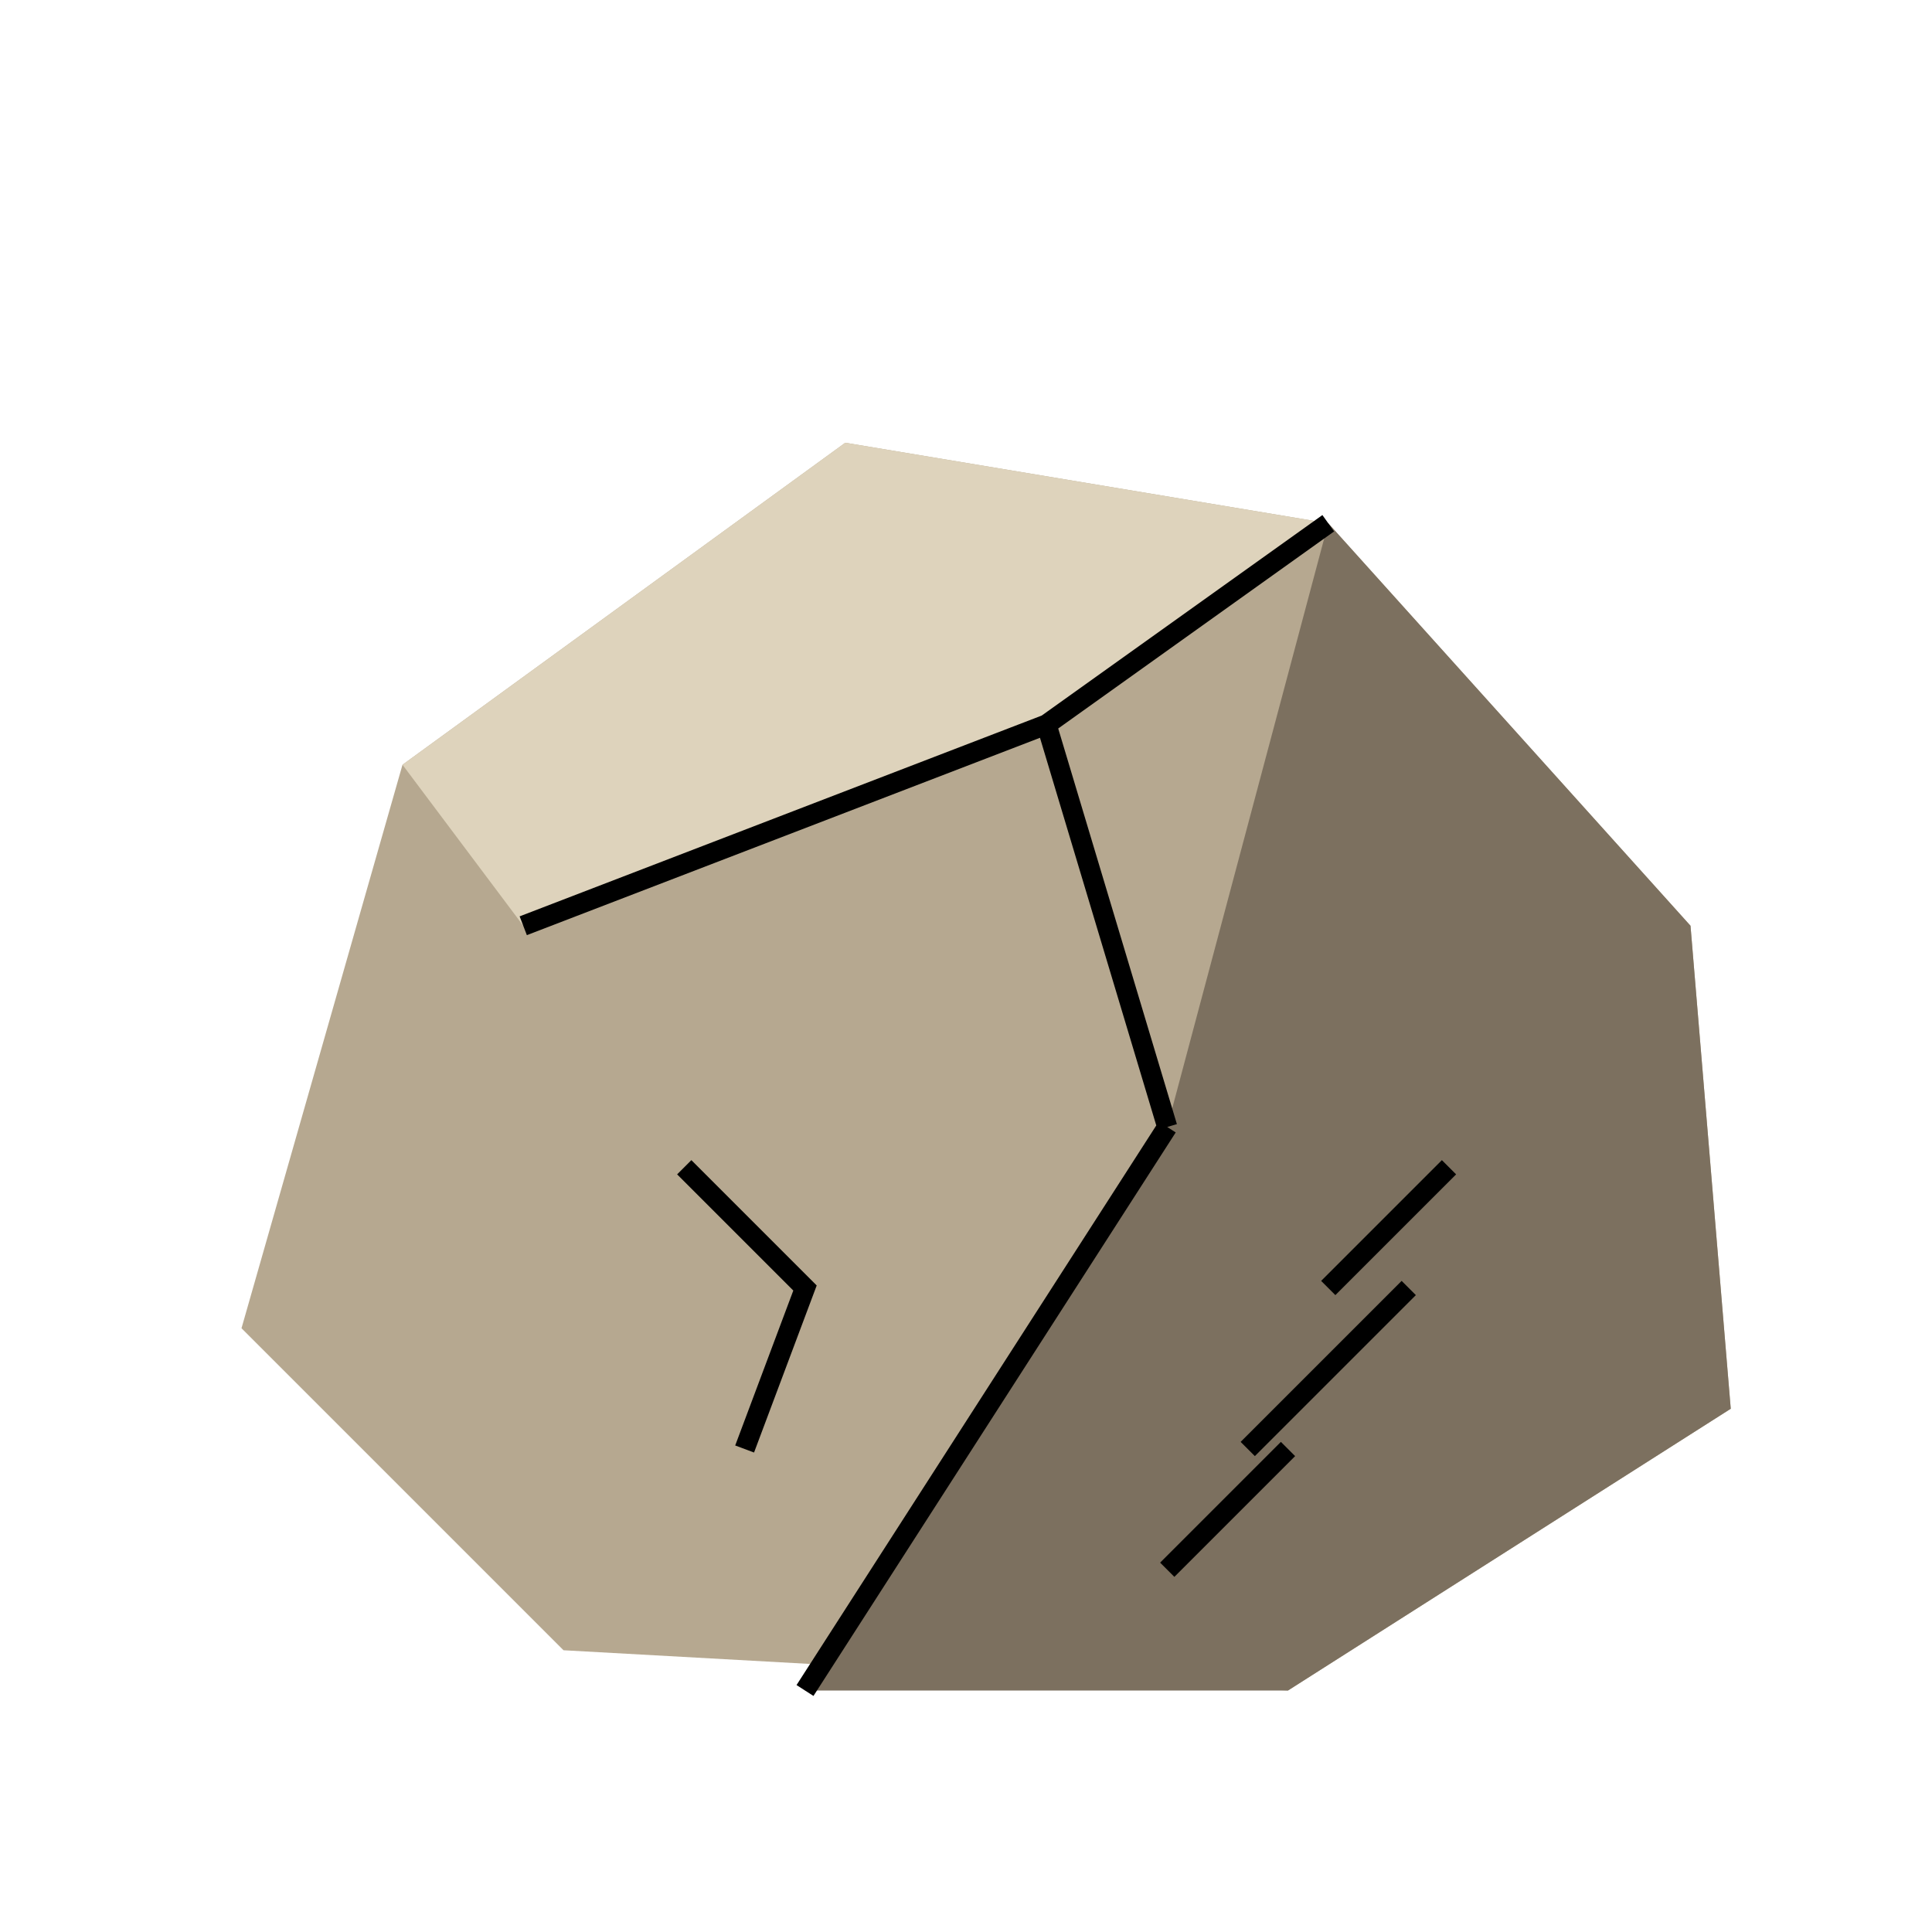
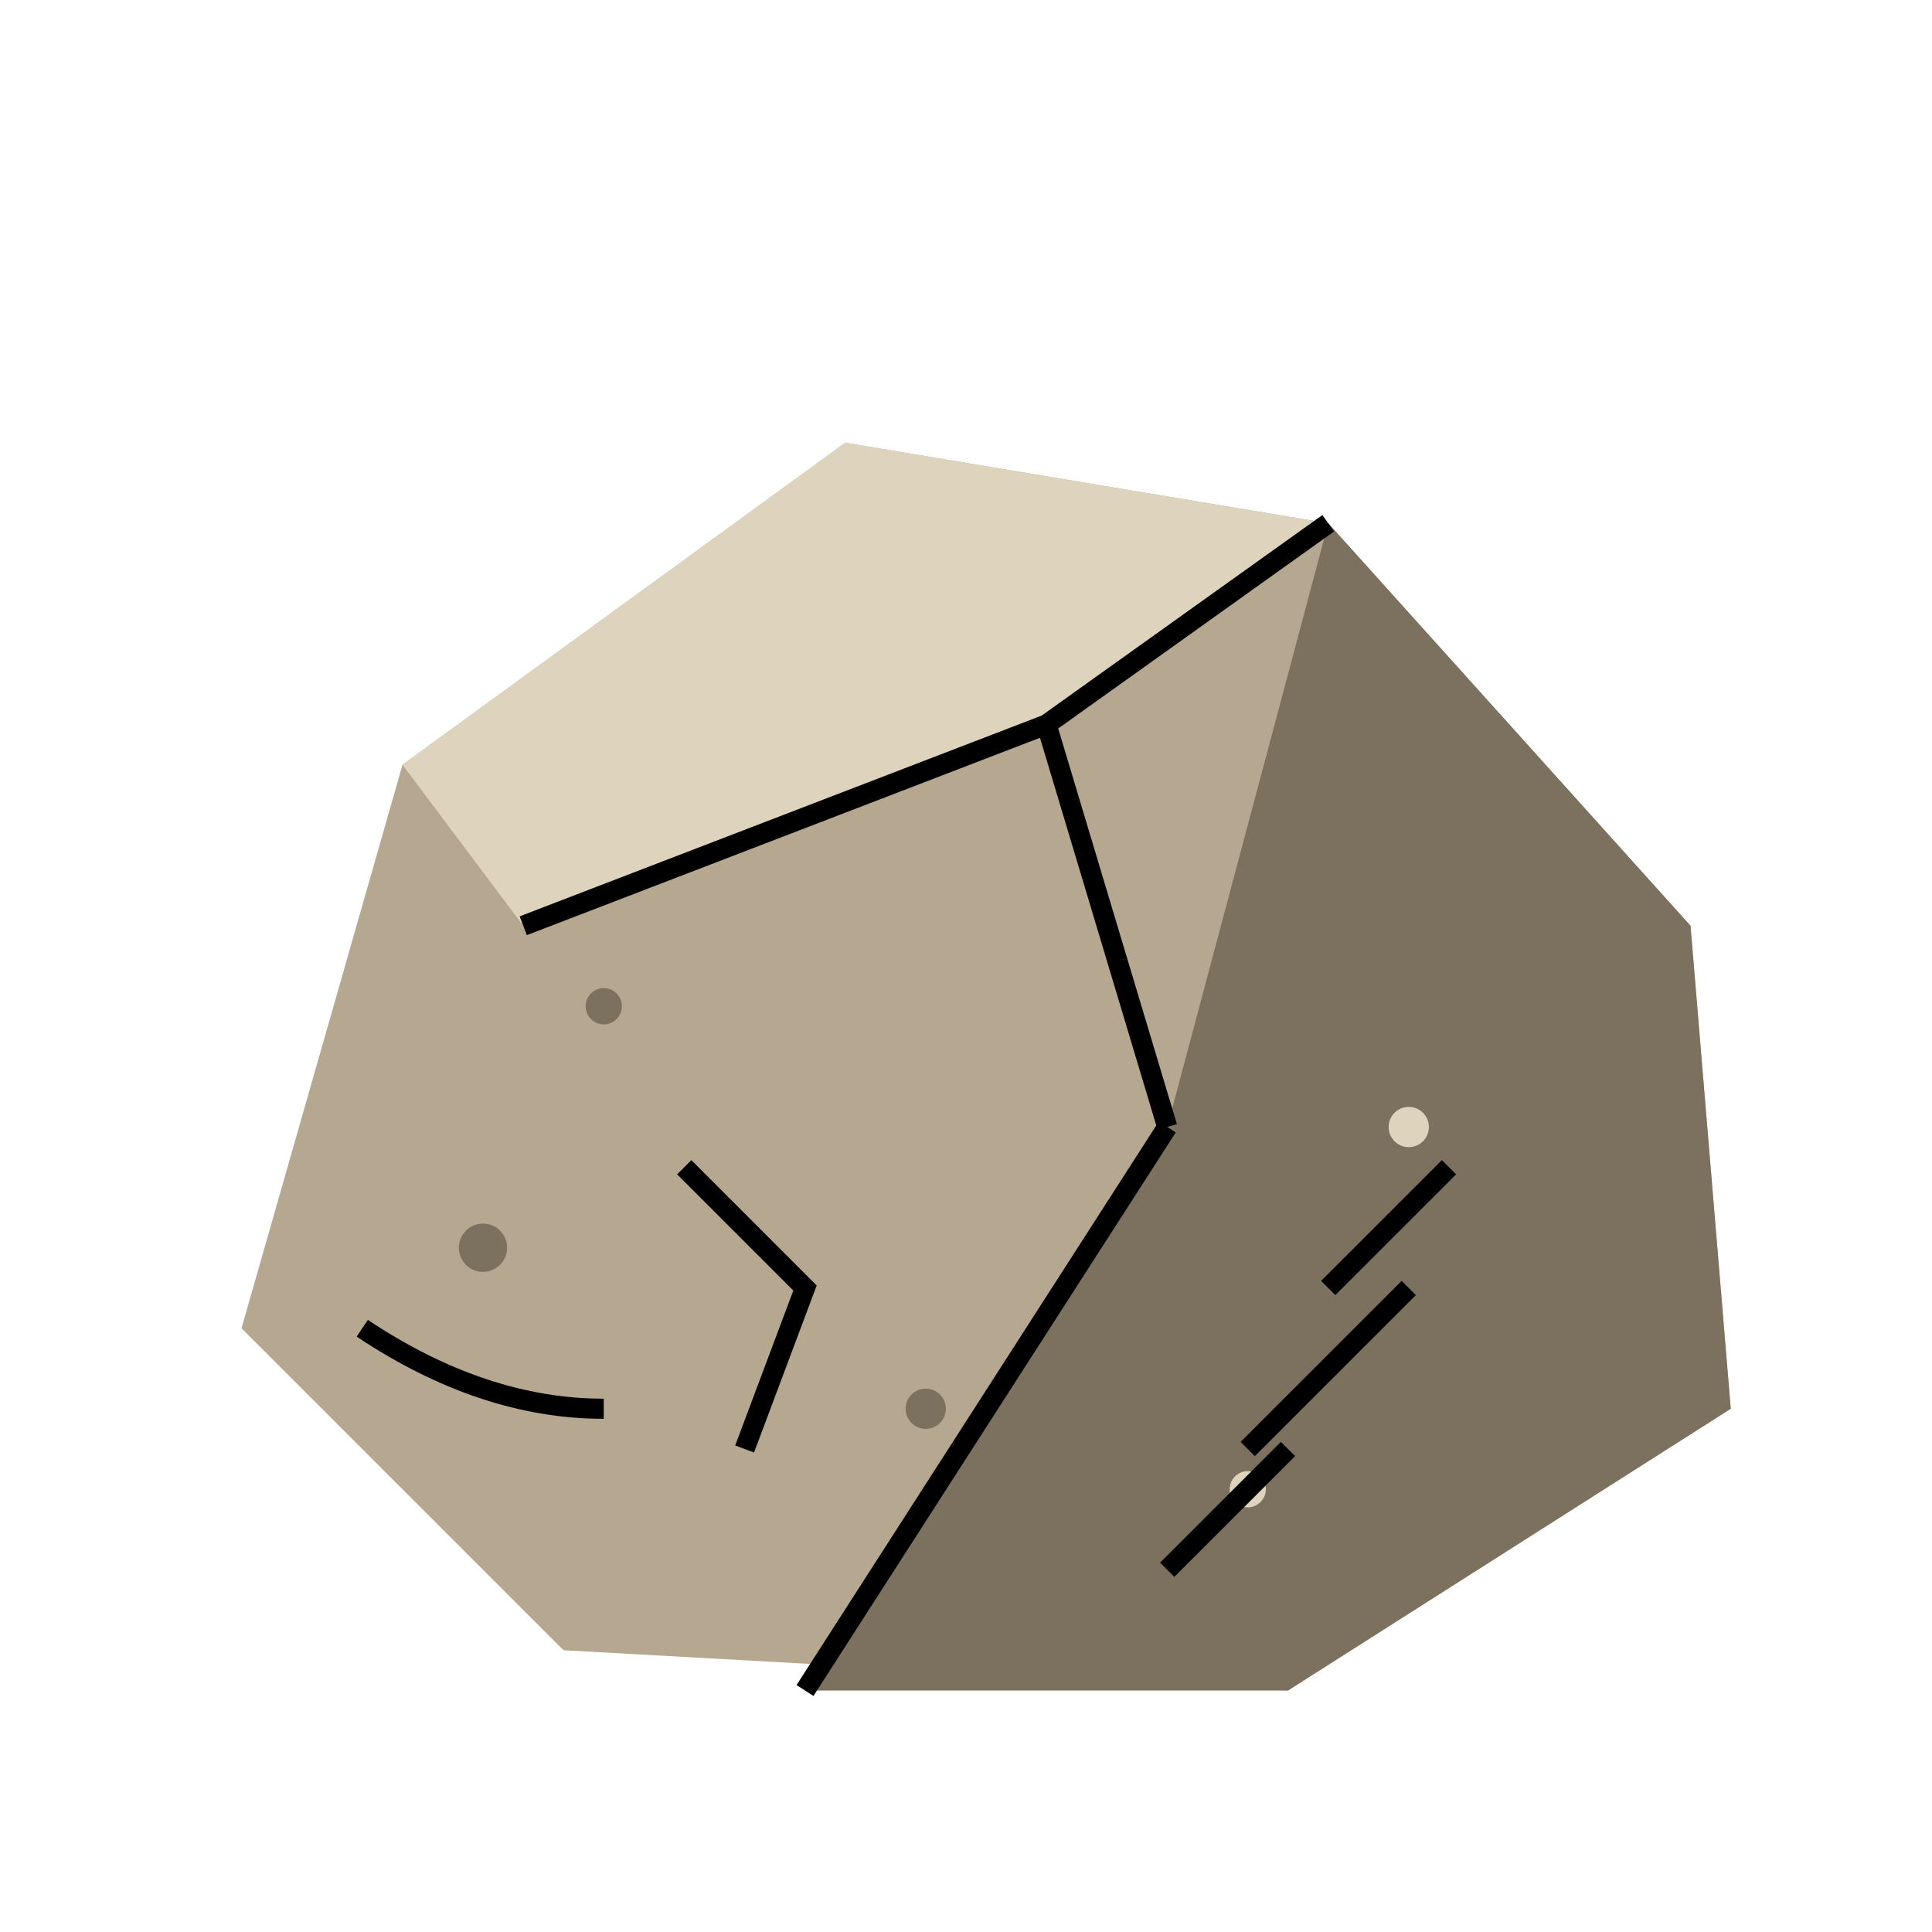
<svg xmlns="http://www.w3.org/2000/svg" viewBox="0 0 96 96" data-trait="5.2" data-pas="0.6" data-tremble="0.35" data-halo="3.6">
  <path id="pierre" d="M12 66 L20 38 L42 22 L66 26 L84 46 L86 70 L64 84 L28 82 Z" fill="#B6A890" />
  <path data-clip="pierre" data-w="0" d="M66 26 L84 46 L86 70 L64 84 L40 84 L58 56 Z" fill="#7C705F" />
  <path data-clip="pierre" data-w="0" d="M20 38 L42 22 L66 26 L52 36 L26 46 Z" fill="#DED3BC" />
  <g data-w="0.5" fill="none" stroke="#000">
    <path d="M26 46 L52 36 L58 56 M52 36 L66 26 M58 56 L40 84" />
  </g>
  <path data-w="0.42" fill="none" stroke="#000" d="M34 58 L40 64 L37 72" />
+   <g data-clip="pierre" data-w="0" fill="#7C705F">
+     <circle cx="24" cy="62" r="1.2" />
+     <circle cx="46" cy="70" r="1" />
+     <circle cx="30" cy="50" r="0.9" />
+   </g>
+   <g data-clip="pierre" data-w="0" fill="#DED3BC">
+     <circle cx="70" cy="56" r="1" />
+     <circle cx="62" cy="74" r="0.9" />
+   </g>
+   <g data-clip="pierre" data-teinte="#7C705F" data-w="0.3" fill="none" stroke="#000">
+     <path d="M18 66 Q24 70 30 70" />
+   </g>
  <g data-w="0.35" fill="none" stroke="#000">
    <path d="M66 64 l6 -6 M62 72 l8 -8 M58 78 l6 -6" />
  </g>
</svg>
